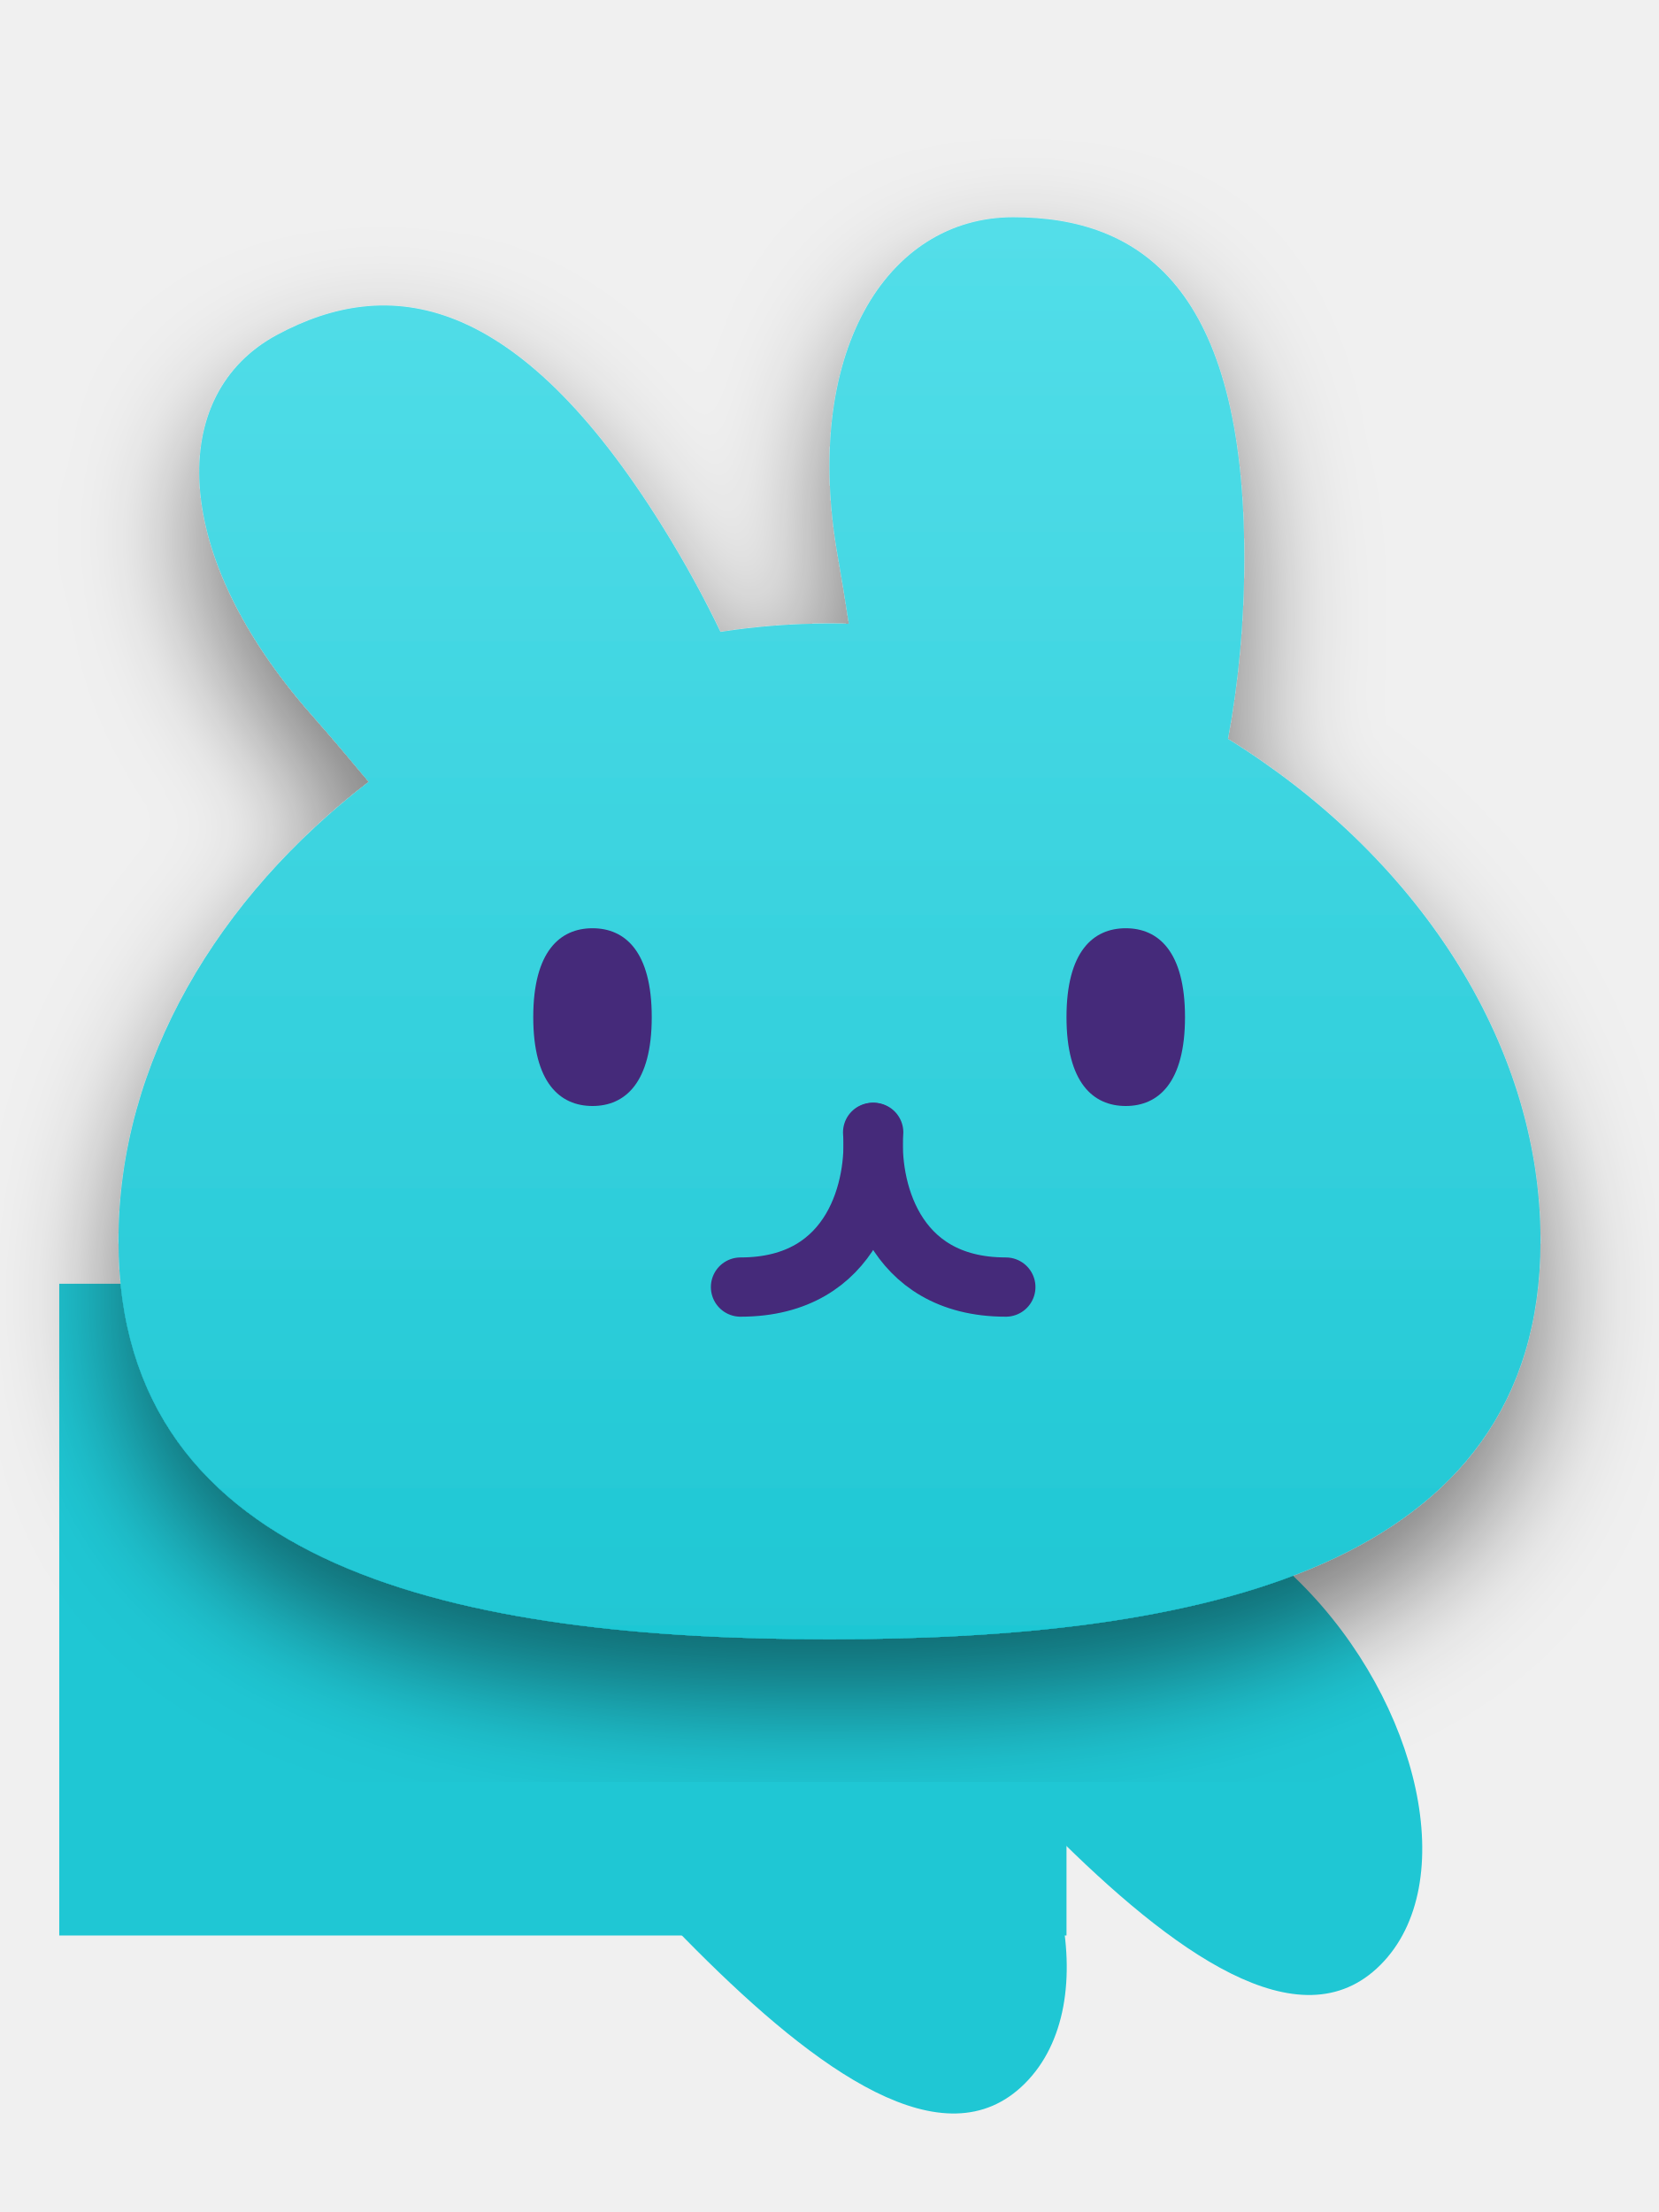
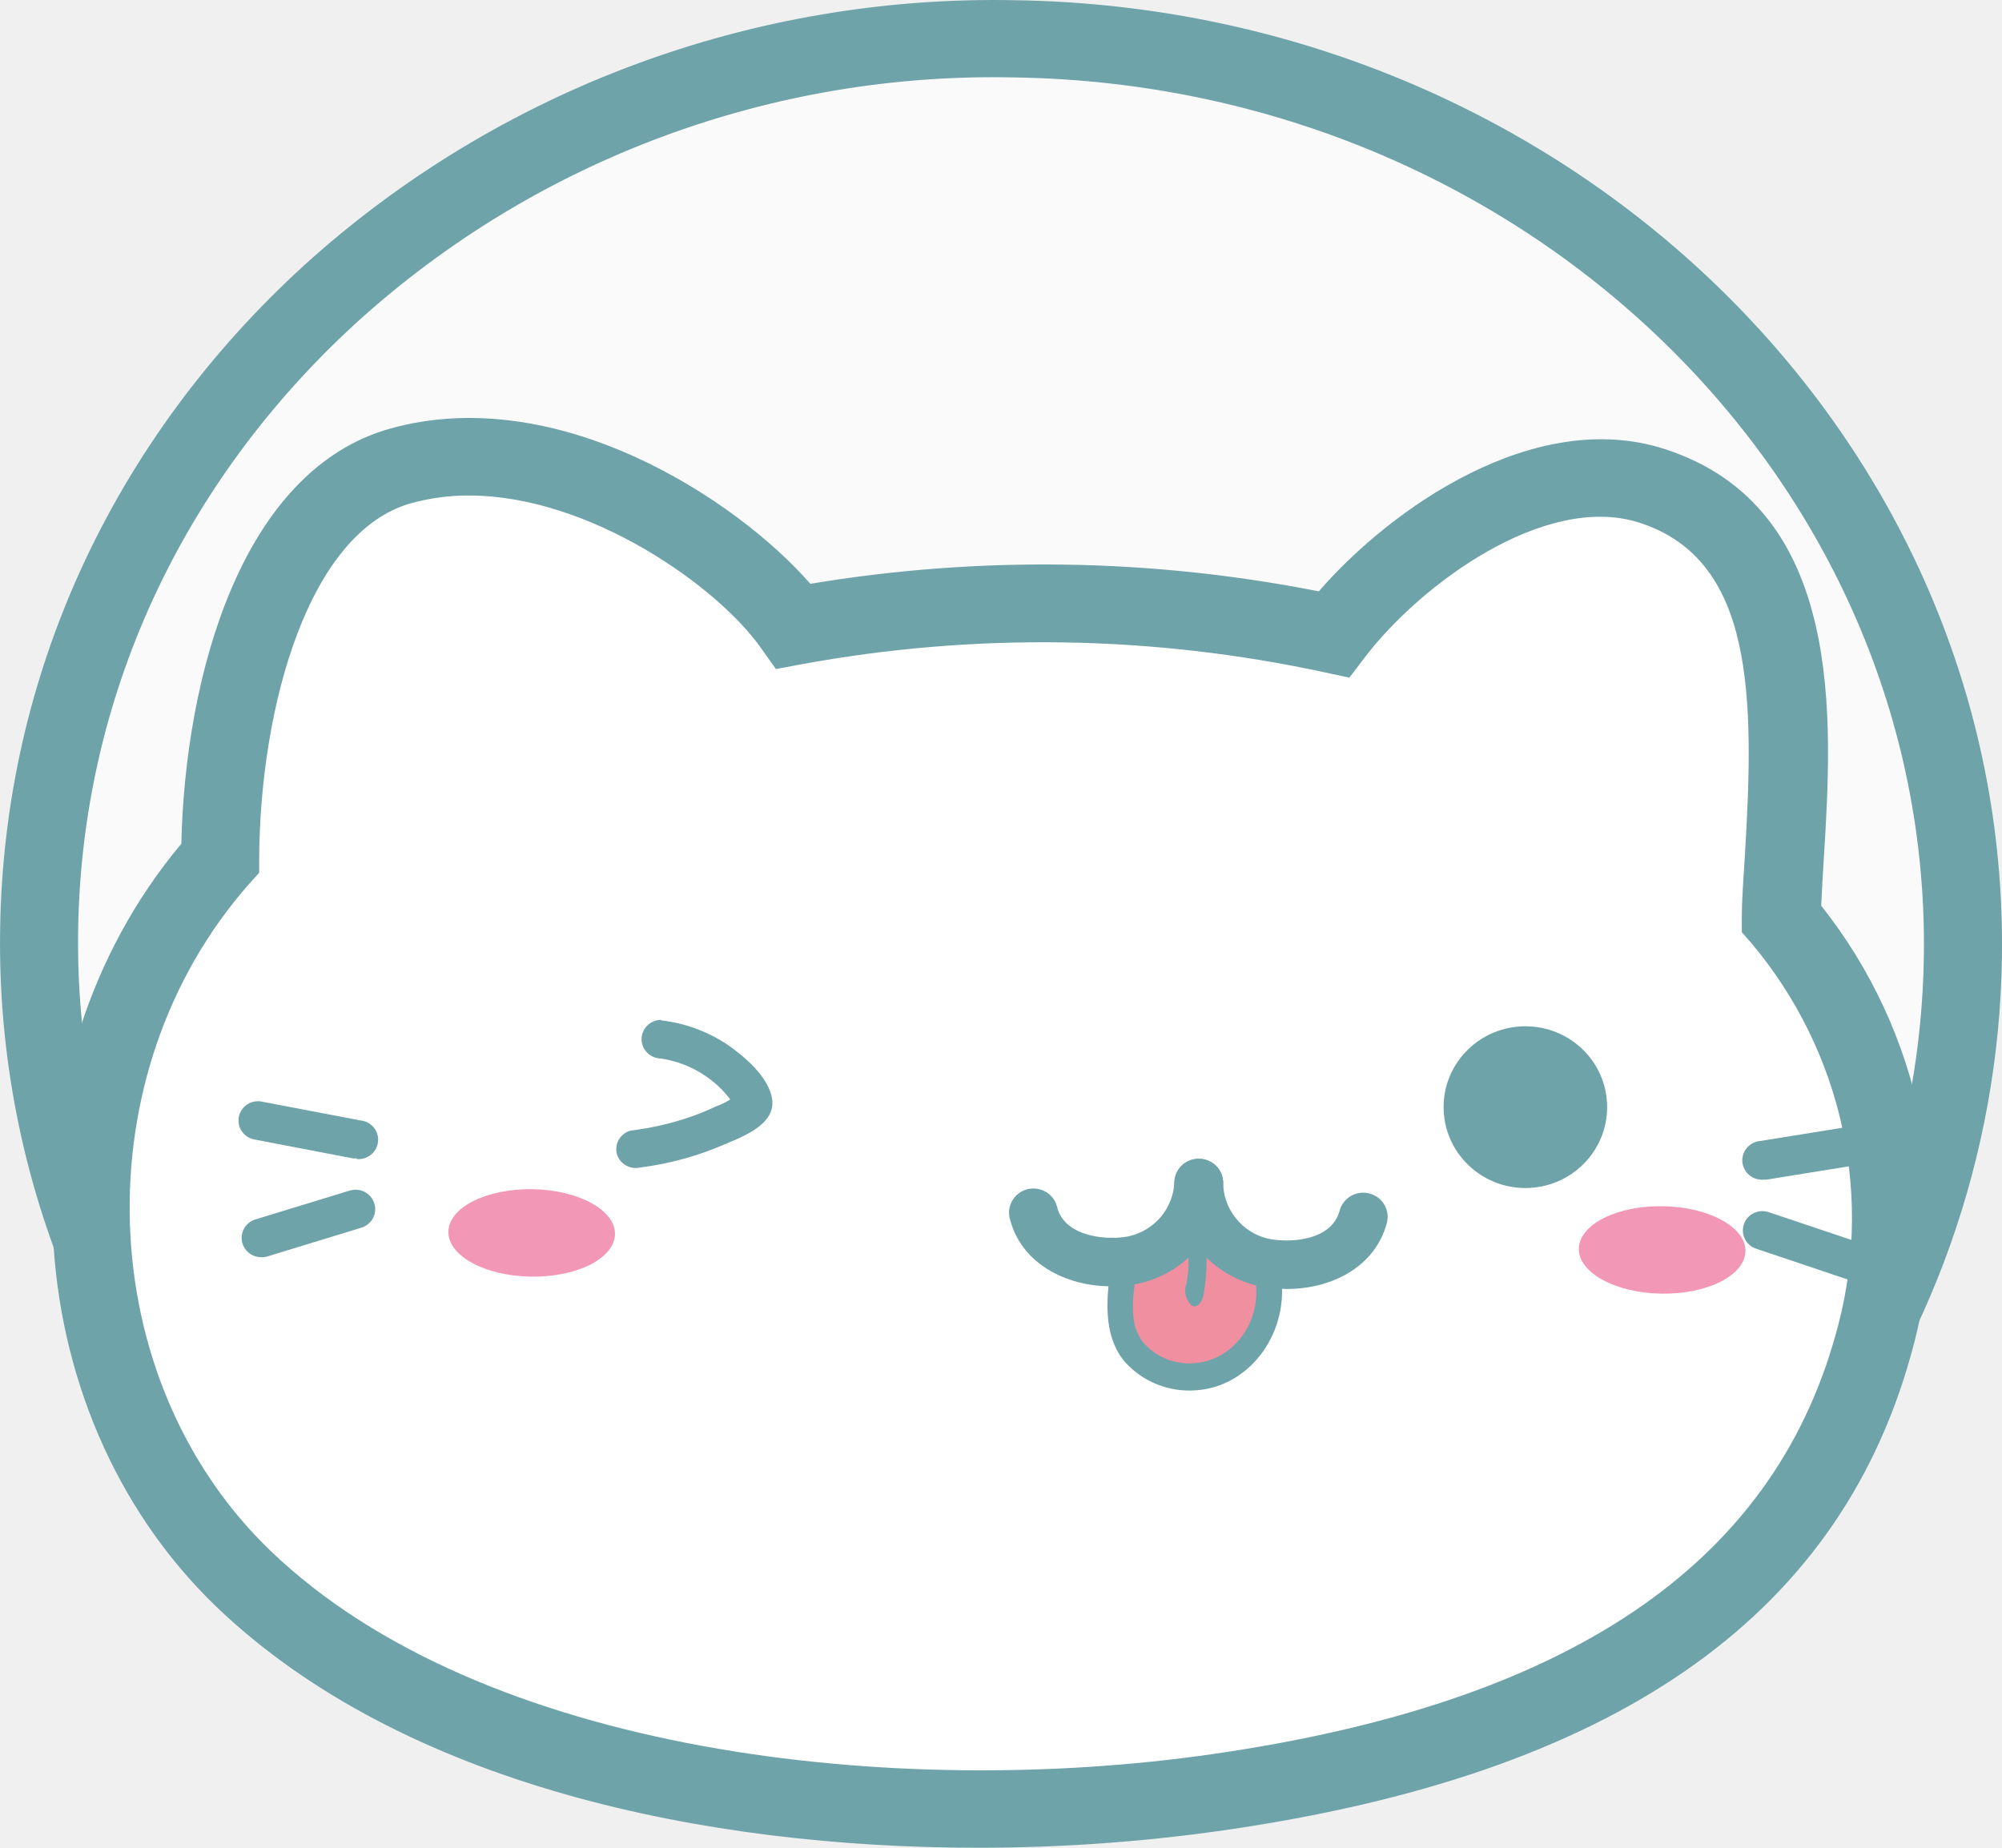
- <svg xmlns="http://www.w3.org/2000/svg" width="24" height="32" viewBox="0 0 28 32" fill="none">
-   <rect x="1" y="19" width="17" height="11" fill="#1FC7D4" />
-   <path d="M9.507 24.706C8.146 26.067 9.738 28.231 11.755 30.249C13.773 32.267 15.938 33.858 17.298 32.497C18.659 31.137 17.968 28.071 15.951 26.053C13.933 24.036 10.868 23.345 9.507 24.706Z" fill="#1FC7D4" />
-   <path d="M15.507 22.706C14.146 24.067 15.738 26.231 17.756 28.249C19.773 30.267 21.938 31.858 23.298 30.497C24.659 29.137 23.968 26.071 21.951 24.053C19.933 22.036 16.868 21.345 15.507 22.706Z" fill="#1FC7D4" />
-   <g filter="url(#filter0_d)">
-     <path fill-rule="evenodd" clip-rule="evenodd" d="M14.146 6.752C14.21 7.109 14.27 7.481 14.328 7.862C14.219 7.859 14.11 7.857 14 7.857C13.38 7.857 12.765 7.905 12.159 7.998C11.879 7.415 11.555 6.822 11.187 6.231C8.699 2.229 6.538 1.987 4.679 2.984C2.819 3.981 2.856 6.676 5.267 9.405C5.581 9.761 5.901 10.14 6.225 10.529C3.69 12.466 2 15.264 2 18.27C2 23.829 7.785 25 14 25C20.215 25 26 23.829 26 18.27C26 14.866 23.832 11.727 20.724 9.805C20.902 8.86 21 7.83 21 6.752C21 2.196 19.255 1 17.102 1C14.95 1 13.526 3.318 14.146 6.752Z" fill="url(#paint0_linear_bunnyhead_main)" />
-   </g>
-   <g transform="translate(2)">
-     <path d="M12.728 16.445C12.796 17.315 12.445 19.056 10.498 19.056" stroke="#452A7A" stroke-linecap="round" />
-     <path d="M12.746 16.445C12.678 17.315 13.03 19.056 14.976 19.056" stroke="#452A7A" stroke-linecap="round" />
-     <path d="M9 14.5C9 15.605 8.552 16 8 16C7.448 16 7 15.605 7 14.5C7 13.395 7.448 13 8 13C8.552 13 9 13.395 9 14.5Z" fill="#452A7A" />
-     <path d="M18 14.5C18 15.605 17.552 16 17 16C16.448 16 16 15.605 16 14.5C16 13.395 16.448 13 17 13C17.552 13 18 13.395 18 14.5Z" fill="#452A7A" />
-   </g>
-   <defs>
-     <filter id="filter0_d">
-       <feFlood flood-opacity="0" result="BackgroundImageFix" />
-       <feColorMatrix in="SourceAlpha" type="matrix" values="0 0 0 0 0 0 0 0 0 0 0 0 0 0 0 0 0 0 127 0" />
-       <feOffset dy="1" />
-       <feGaussianBlur stdDeviation="1" />
-       <feColorMatrix type="matrix" values="0 0 0 0 0 0 0 0 0 0 0 0 0 0 0 0 0 0 0.5 0" />
-       <feBlend mode="normal" in2="BackgroundImageFix" result="effect1_dropShadow" />
-       <feBlend mode="normal" in="SourceGraphic" in2="effect1_dropShadow" result="shape" />
-     </filter>
-     <linearGradient id="paint0_linear_bunnyhead_main" x1="14" y1="1" x2="14" y2="25" gradientUnits="userSpaceOnUse">
-       <stop stop-color="#53DEE9" />
-       <stop offset="1" stop-color="#1FC7D4" />
-     </linearGradient>
-   </defs>
+ <svg xmlns="http://www.w3.org/2000/svg" width="26" height="24" viewBox="0 0 26 24" fill="none">
+   <path opacity="0.65" d="M23.089 19.194C24.611 17.26 25.456 14.889 25.497 12.438C25.596 5.951 20.079 0.61 13.179 0.504C6.278 0.399 0.61 5.576 0.508 12.064C0.483 13.62 0.785 15.165 1.395 16.6" fill="white" />
+   <path d="M23.09 19.695C22.995 19.695 22.902 19.669 22.822 19.619C22.742 19.57 22.677 19.499 22.636 19.415C22.594 19.331 22.577 19.237 22.586 19.144C22.596 19.051 22.631 18.962 22.689 18.888C24.143 17.039 24.949 14.773 24.985 12.431C25.08 6.231 19.781 1.106 13.179 1.006C10.025 0.935 6.965 2.073 4.639 4.182C2.349 6.271 1.062 9.072 1.015 12.071C0.991 13.559 1.28 15.035 1.865 16.406C1.918 16.528 1.92 16.666 1.87 16.79C1.82 16.913 1.722 17.012 1.599 17.065C1.475 17.117 1.335 17.119 1.211 17.069C1.086 17.02 0.986 16.923 0.933 16.801C0.291 15.301 -0.026 13.684 0.002 12.056C0.054 8.778 1.456 5.722 3.952 3.444C6.469 1.165 9.777 -0.068 13.189 0.003C20.355 0.112 26.102 5.693 25.999 12.446C25.96 15.004 25.08 17.48 23.491 19.5C23.444 19.561 23.383 19.61 23.313 19.644C23.244 19.678 23.167 19.695 23.09 19.695Z" fill="#6EA3AA" />
+   <path d="M2.859 11.147C2.868 9.442 3.375 6.569 5.197 6.054C7.212 5.485 9.56 7.078 10.313 8.132C12.633 7.704 15.017 7.74 17.323 8.238C18.108 7.206 19.94 5.819 21.46 6.313C23.759 7.058 23.178 10.231 23.137 11.934C23.776 12.696 24.219 13.6 24.427 14.569C24.634 15.537 24.601 16.541 24.329 17.494C23.239 21.359 19.492 22.753 15.822 23.28C11.894 23.847 6.185 23.406 3.166 20.501C0.613 18.054 0.542 13.766 2.859 11.147Z" fill="white" />
+   <path d="M12.703 24C9.179 24 5.235 23.195 2.806 20.866C0.151 18.305 -0.039 13.818 2.355 10.959C2.405 8.77 3.136 6.114 5.06 5.569C7.235 4.956 9.57 6.488 10.524 7.583C12.713 7.218 14.951 7.251 17.127 7.681C18.072 6.593 19.94 5.289 21.621 5.833C23.968 6.594 23.798 9.343 23.685 11.167C23.672 11.377 23.66 11.578 23.652 11.764C24.3 12.581 24.743 13.538 24.944 14.557C25.145 15.576 25.099 16.628 24.81 17.625C23.849 21.038 20.931 23.049 15.889 23.774C14.834 23.925 13.769 24 12.703 24V24ZM6.09 6.436C5.836 6.435 5.583 6.469 5.339 6.536C3.999 6.913 3.377 9.193 3.366 11.15V11.336L3.239 11.477C1.062 13.939 1.187 17.906 3.512 20.142C6.264 22.788 11.638 23.376 15.743 22.784C20.345 22.122 22.992 20.347 23.833 17.358C24.087 16.484 24.12 15.562 23.931 14.672C23.742 13.782 23.335 12.952 22.748 12.253L22.621 12.109V11.922C22.621 11.671 22.644 11.399 22.661 11.108C22.788 9.03 22.777 7.27 21.294 6.79C20.068 6.392 18.436 7.598 17.72 8.545L17.524 8.802L17.204 8.733C14.965 8.249 12.651 8.214 10.398 8.63L10.077 8.69L9.89 8.427C9.335 7.628 7.665 6.436 6.09 6.436Z" fill="#6EA3AA" />
+   <path d="M16.485 16.375C16.485 16.375 15.666 16.333 15.53 15.57C15.448 15.78 15.316 15.967 15.145 16.114C14.974 16.262 14.769 16.366 14.547 16.416C14.547 16.416 14.227 17.913 15.408 17.864C16.589 17.815 16.485 16.375 16.485 16.375Z" fill="#EF8FA0" />
+   <path d="M16.473 16.573C16.511 16.777 16.493 16.987 16.421 17.182C16.349 17.377 16.226 17.55 16.064 17.682C15.905 17.802 15.713 17.872 15.514 17.882C15.314 17.893 15.116 17.843 14.945 17.74C14.821 17.666 14.719 17.56 14.65 17.434C14.523 17.183 14.549 16.872 14.584 16.586" fill="#EF8FA0" />
+   <path d="M16.631 16.54C16.758 17.283 16.251 18.009 15.535 18.058C15.361 18.072 15.186 18.045 15.024 17.98C14.862 17.915 14.717 17.813 14.603 17.682C14.349 17.376 14.363 16.956 14.41 16.574C14.41 16.551 14.415 16.528 14.425 16.507C14.434 16.486 14.448 16.467 14.465 16.452C14.483 16.436 14.503 16.424 14.525 16.417C14.547 16.41 14.571 16.407 14.594 16.409C14.617 16.411 14.639 16.418 14.66 16.429C14.68 16.44 14.698 16.456 14.712 16.474C14.726 16.492 14.737 16.513 14.742 16.536C14.748 16.558 14.749 16.581 14.745 16.604C14.71 16.878 14.663 17.207 14.847 17.436C14.928 17.53 15.03 17.604 15.146 17.651C15.261 17.698 15.387 17.717 15.511 17.706C16.032 17.669 16.398 17.147 16.3 16.608C16.296 16.586 16.296 16.564 16.3 16.543C16.305 16.521 16.313 16.501 16.326 16.483C16.338 16.464 16.354 16.449 16.372 16.436C16.39 16.424 16.411 16.416 16.433 16.412C16.455 16.407 16.477 16.407 16.499 16.412C16.52 16.416 16.541 16.424 16.559 16.436C16.578 16.449 16.594 16.464 16.606 16.482C16.618 16.501 16.627 16.521 16.631 16.543V16.54Z" fill="#6EA3AA" />
+   <path d="M15.519 16.757C15.562 16.508 15.565 16.254 15.528 16.005Z" fill="#6EA3AA" />
+   <path d="M15.404 16.699C15.416 16.637 15.425 16.574 15.43 16.509V16.565C15.438 16.445 15.438 16.324 15.43 16.204V16.259C15.43 16.19 15.418 16.122 15.408 16.055C15.392 15.95 15.433 15.822 15.495 15.798C15.557 15.774 15.622 15.833 15.641 15.947C15.684 16.235 15.681 16.528 15.631 16.814C15.612 16.92 15.542 16.995 15.48 16.959C15.444 16.927 15.418 16.886 15.403 16.84C15.389 16.794 15.388 16.745 15.4 16.699H15.404Z" fill="#6EA3AA" />
+   <path d="M16.714 16.742C16.582 16.742 16.451 16.727 16.322 16.698C16.022 16.625 15.754 16.455 15.561 16.216C15.367 15.977 15.258 15.682 15.252 15.376C15.249 15.292 15.279 15.212 15.337 15.151C15.394 15.09 15.474 15.054 15.558 15.052C15.642 15.049 15.723 15.079 15.785 15.136C15.846 15.193 15.882 15.271 15.885 15.354C15.885 15.523 15.941 15.687 16.047 15.82C16.152 15.954 16.299 16.048 16.465 16.088C16.712 16.144 17.29 16.133 17.398 15.725C17.419 15.645 17.472 15.576 17.545 15.534C17.617 15.492 17.704 15.48 17.785 15.502C17.866 15.523 17.936 15.575 17.978 15.647C18.021 15.719 18.033 15.804 18.011 15.884C17.858 16.461 17.288 16.742 16.714 16.742Z" fill="#6EA3AA" />
+   <path d="M14.434 16.708C13.841 16.708 13.25 16.41 13.11 15.81C13.095 15.731 13.111 15.648 13.156 15.58C13.2 15.512 13.27 15.463 13.35 15.445C13.43 15.427 13.514 15.44 13.585 15.482C13.655 15.524 13.706 15.591 13.727 15.67C13.822 16.08 14.4 16.109 14.649 16.06C14.816 16.025 14.966 15.935 15.076 15.806C15.185 15.676 15.247 15.513 15.252 15.344C15.257 15.261 15.296 15.183 15.359 15.128C15.422 15.073 15.505 15.046 15.589 15.051C15.673 15.056 15.751 15.094 15.807 15.157C15.862 15.219 15.89 15.301 15.885 15.384C15.869 15.691 15.752 15.983 15.551 16.216C15.35 16.45 15.077 16.611 14.774 16.675C14.662 16.698 14.548 16.709 14.434 16.708V16.708Z" fill="#6EA3AA" />
+   <path d="M8.586 13.253C8.893 13.289 9.188 13.396 9.445 13.567C9.67 13.723 9.988 13.992 10.028 14.279C10.076 14.623 9.603 14.78 9.35 14.889C9.019 15.027 8.671 15.119 8.316 15.164C8.252 15.179 8.184 15.169 8.127 15.136C8.069 15.103 8.028 15.049 8.011 14.986C7.995 14.922 8.005 14.855 8.039 14.799C8.072 14.743 8.127 14.702 8.19 14.685C8.453 14.653 8.711 14.594 8.961 14.509C9.077 14.469 9.19 14.423 9.3 14.37C9.408 14.332 9.507 14.274 9.593 14.201L9.527 14.309C9.54 14.368 9.527 14.37 9.507 14.316C9.494 14.297 9.482 14.277 9.468 14.259C9.454 14.24 9.409 14.19 9.379 14.157C9.309 14.085 9.231 14.02 9.147 13.965C8.976 13.852 8.782 13.778 8.578 13.748C8.512 13.746 8.45 13.719 8.404 13.672C8.358 13.626 8.332 13.563 8.332 13.498C8.332 13.431 8.359 13.367 8.407 13.32C8.454 13.273 8.519 13.247 8.586 13.247V13.253Z" fill="#6EA3AA" />
+   <path d="M4.634 15.046C4.617 15.047 4.601 15.047 4.584 15.046L3.317 14.803C3.283 14.798 3.25 14.787 3.22 14.769C3.191 14.752 3.165 14.728 3.145 14.7C3.125 14.673 3.11 14.641 3.103 14.608C3.096 14.574 3.095 14.54 3.102 14.506C3.108 14.473 3.122 14.441 3.141 14.413C3.161 14.384 3.186 14.36 3.215 14.342C3.244 14.324 3.277 14.312 3.311 14.306C3.345 14.301 3.38 14.303 3.413 14.311L4.68 14.553C4.748 14.559 4.81 14.592 4.853 14.643C4.896 14.695 4.916 14.761 4.91 14.828C4.903 14.894 4.871 14.955 4.819 14.998C4.767 15.04 4.7 15.061 4.632 15.055L4.634 15.046Z" fill="#6EA3AA" />
+   <path d="M3.39 16.329C3.329 16.329 3.271 16.307 3.225 16.268C3.18 16.229 3.15 16.175 3.141 16.116C3.132 16.056 3.145 15.996 3.177 15.945C3.209 15.895 3.259 15.857 3.316 15.839L4.545 15.463C4.578 15.454 4.611 15.451 4.645 15.454C4.678 15.458 4.71 15.468 4.74 15.483C4.769 15.499 4.795 15.521 4.816 15.547C4.837 15.572 4.853 15.602 4.862 15.634C4.872 15.665 4.875 15.699 4.871 15.732C4.868 15.765 4.858 15.797 4.842 15.826C4.826 15.855 4.804 15.88 4.778 15.901C4.752 15.922 4.722 15.938 4.69 15.947L3.461 16.323C3.438 16.328 3.414 16.331 3.39 16.329Z" fill="#6EA3AA" />
+   <path d="M22.902 15.322C22.835 15.327 22.768 15.306 22.717 15.262C22.666 15.219 22.634 15.158 22.628 15.091C22.623 15.024 22.644 14.959 22.688 14.908C22.732 14.857 22.794 14.825 22.861 14.82L24.128 14.616C24.162 14.611 24.196 14.612 24.229 14.62C24.261 14.627 24.292 14.641 24.32 14.661C24.347 14.681 24.37 14.705 24.388 14.734C24.405 14.762 24.417 14.793 24.422 14.826C24.428 14.859 24.426 14.893 24.419 14.925C24.411 14.958 24.397 14.989 24.377 15.015C24.357 15.043 24.332 15.065 24.303 15.083C24.275 15.1 24.243 15.112 24.209 15.117L22.942 15.322H22.902Z" fill="#6EA3AA" />
+   <path d="M24.106 16.64C24.078 16.64 24.05 16.636 24.023 16.628L22.807 16.219C22.776 16.209 22.746 16.192 22.721 16.17C22.696 16.149 22.676 16.122 22.661 16.093C22.631 16.033 22.627 15.964 22.648 15.901C22.67 15.838 22.715 15.786 22.776 15.757C22.836 15.727 22.906 15.723 22.969 15.744L24.187 16.153C24.243 16.172 24.291 16.21 24.322 16.261C24.352 16.312 24.364 16.372 24.354 16.43C24.344 16.489 24.314 16.542 24.269 16.58C24.223 16.619 24.166 16.64 24.106 16.64V16.64Z" fill="#6EA3AA" />
+   <path d="M7.987 16.03C7.991 15.717 7.511 15.455 6.913 15.446C6.316 15.438 5.827 15.684 5.823 15.998C5.818 16.312 6.298 16.573 6.896 16.582C7.493 16.591 7.982 16.344 7.987 16.03Z" fill="#F397B7" />
+   <path d="M22.668 16.251C22.673 15.938 22.192 15.676 21.595 15.667C20.997 15.658 20.509 15.905 20.504 16.219C20.5 16.532 20.98 16.794 21.578 16.803C22.175 16.812 22.663 16.565 22.668 16.251Z" fill="#F397B7" />
+   <path d="M19.81 15.431C20.397 15.431 20.872 14.96 20.872 14.38C20.872 13.8 20.397 13.33 19.81 13.33C19.224 13.33 18.748 13.8 18.748 14.38C18.748 14.96 19.224 15.431 19.81 15.431Z" fill="#6EA3AA" />
</svg>
